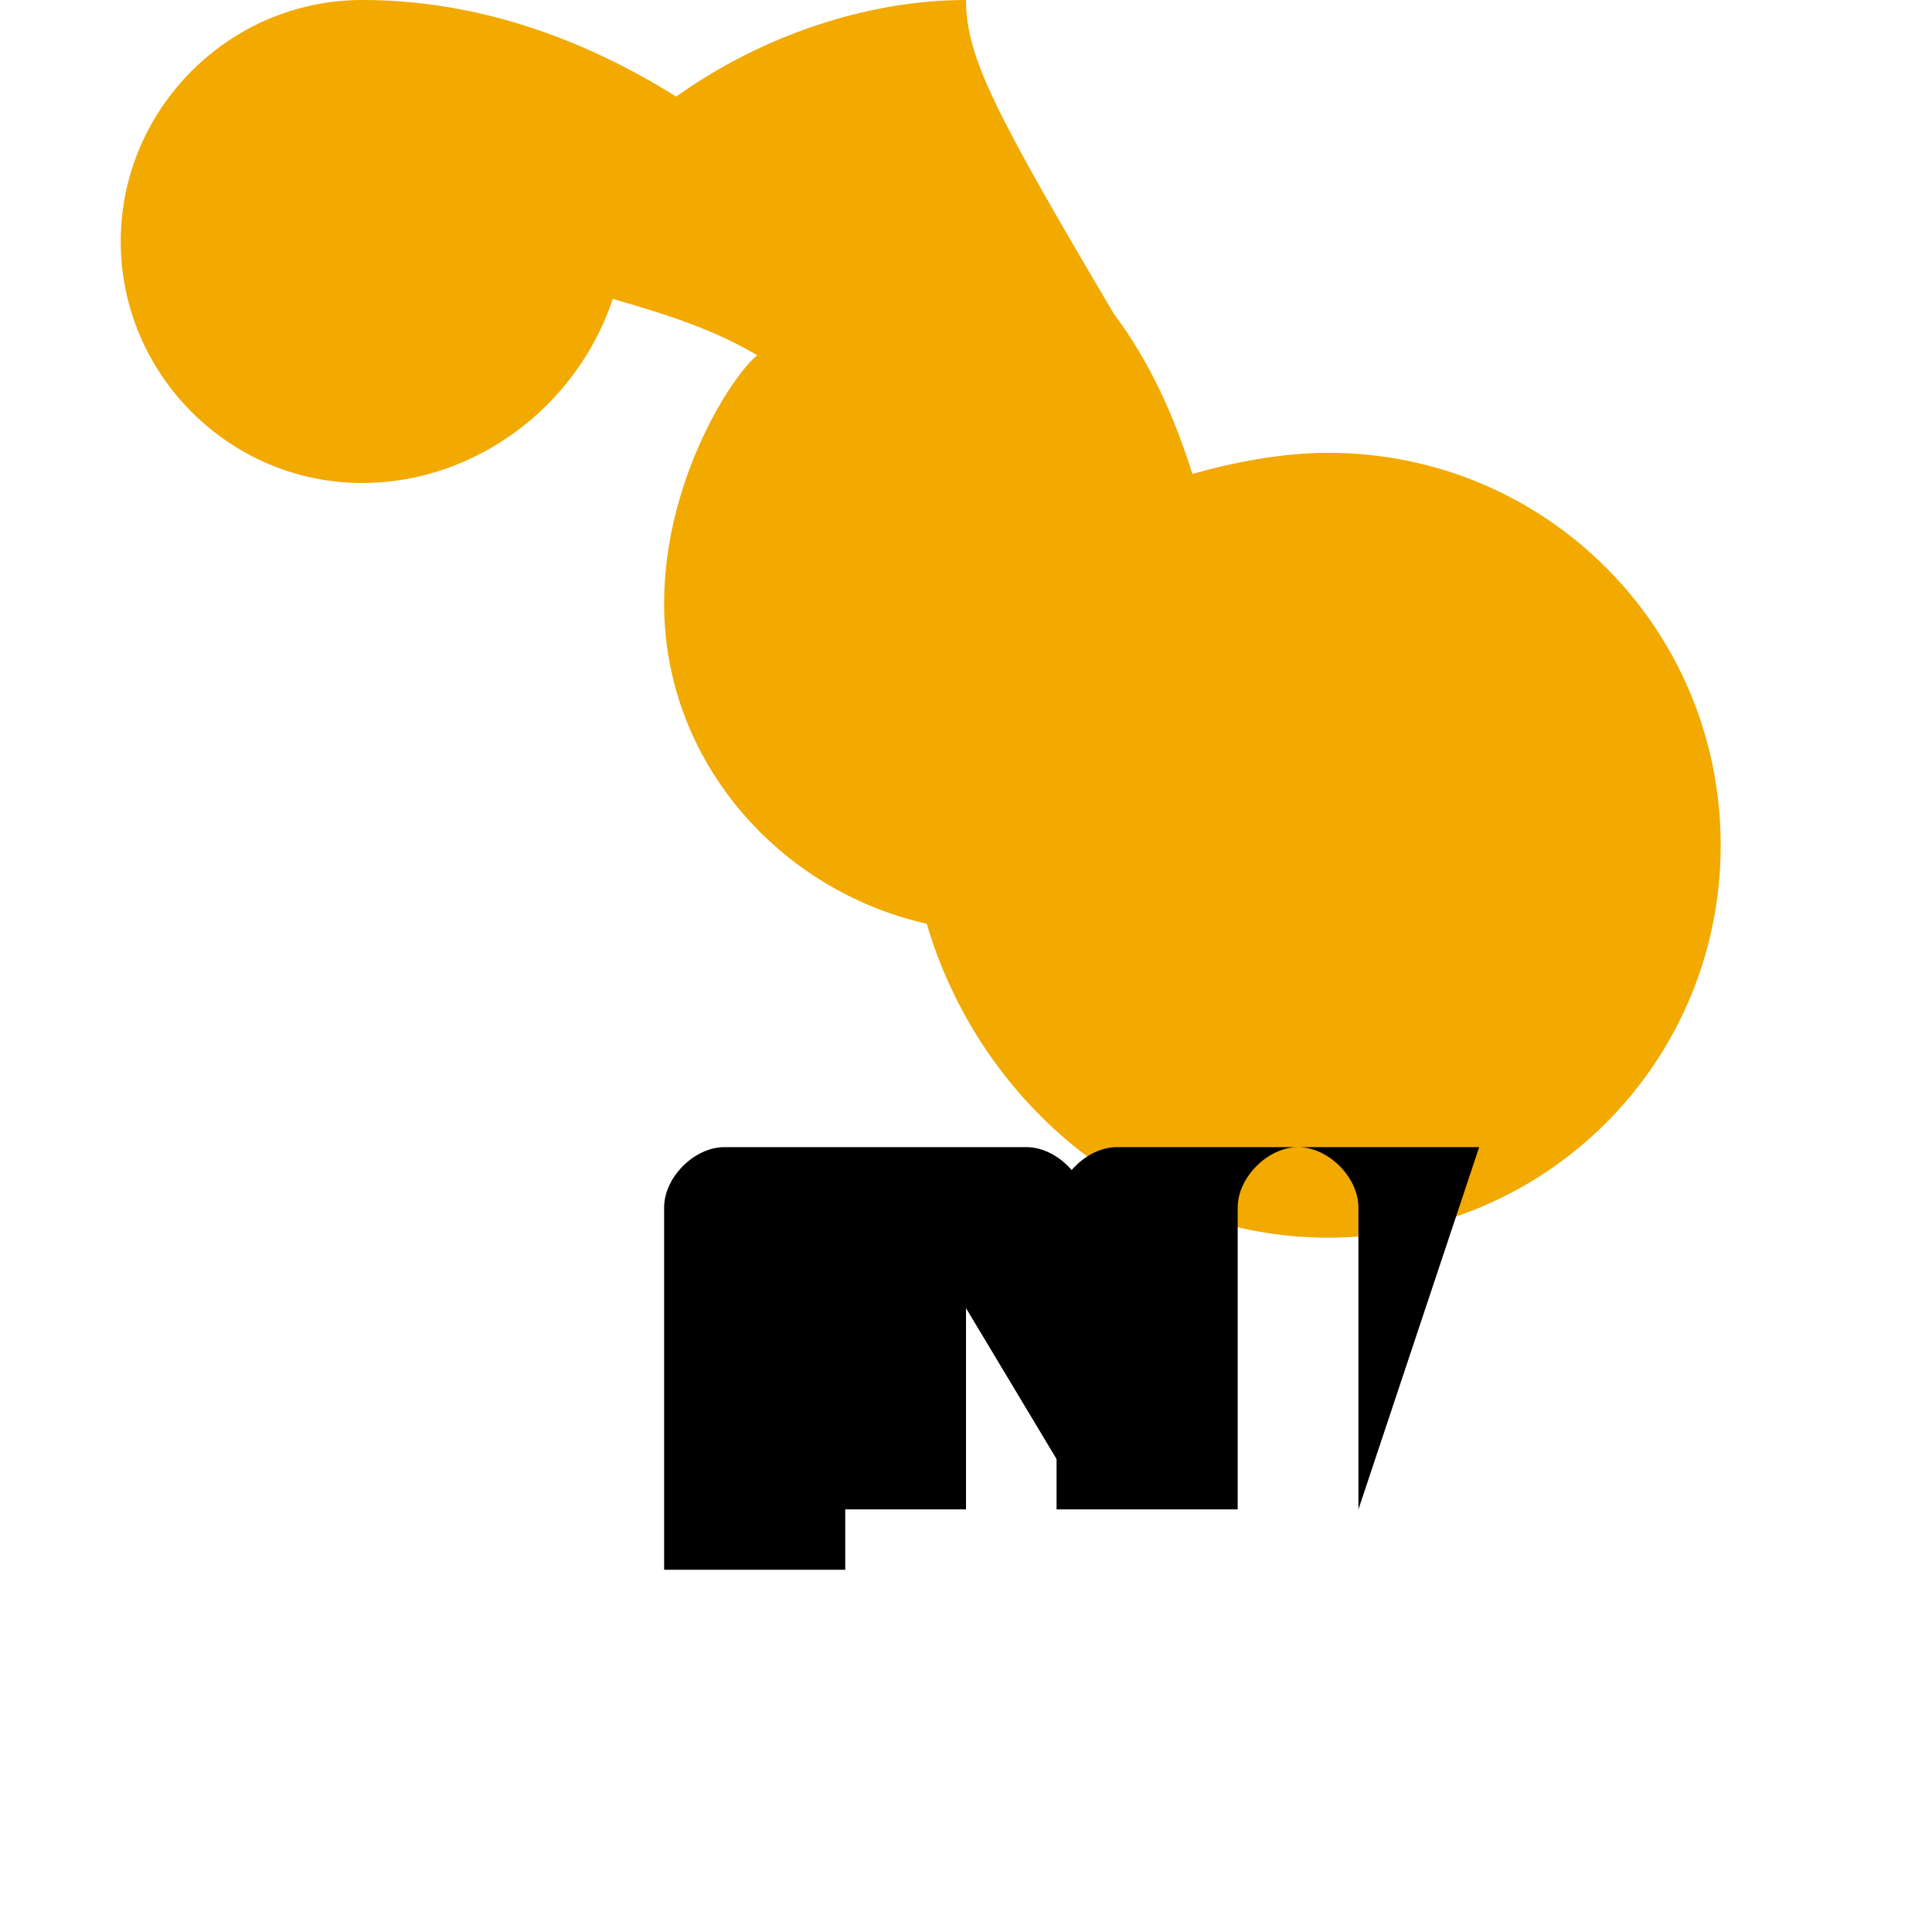
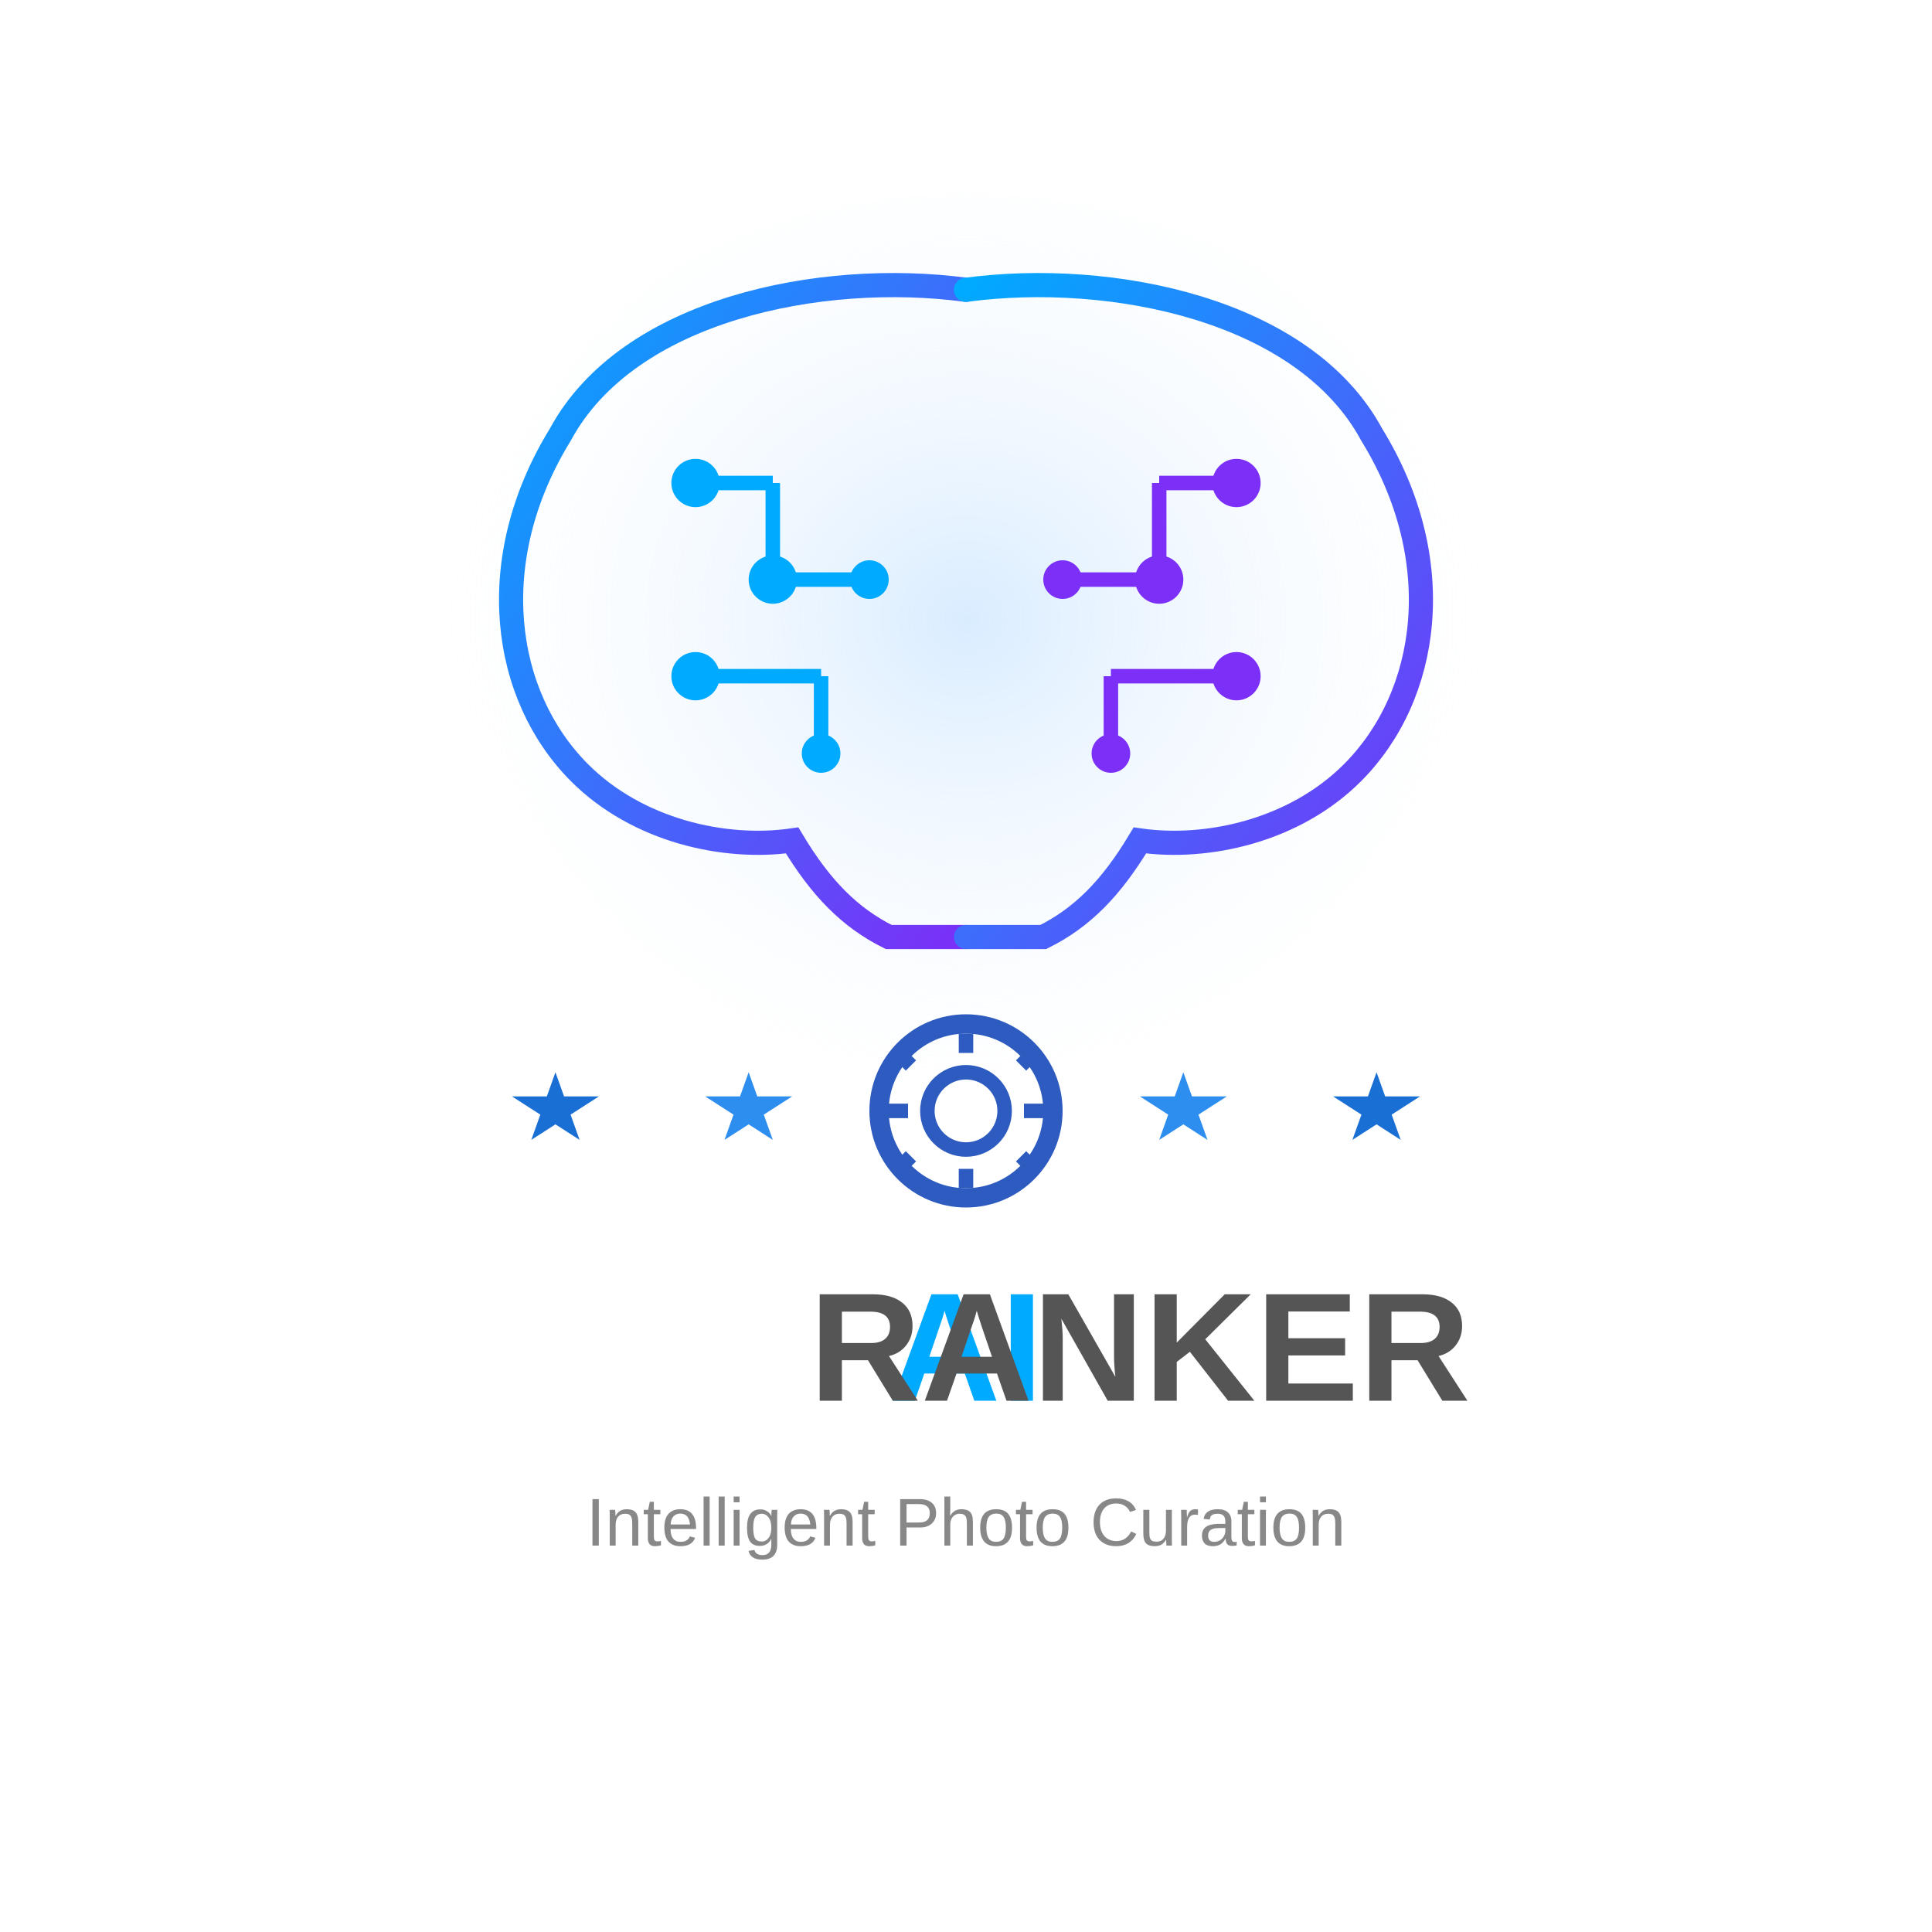
- <svg xmlns="http://www.w3.org/2000/svg" viewBox="0 0 64 64">
-   <path d="M32 0c-3.3 0-6.8 1.2-9.6 3.2C19.2 1.2 15.7 0 12 0c-4.4 0-8 3.6-8 8c0 4.4 3.6 8 8 8c3.7 0 7.1-2.5 8.3-6.1c1.7.5 3.4 1 5 2C25.6 10.7 22 14.8 22 20c0 5.2 3.8 9.5 8.7 10.6c1.7 5.8 6.9 10.4 13.3 10.4c7.2 0 13-5.8 13-13c0-7.2-5.8-13-13-13c-1.5 0-3.1.3-4.5.7c-.6-1.9-1.4-3.7-2.6-5.3C33 3.8 32 1.9 32 0z" fill="#f2a900" />
-   <path d="M49 38h-6c-1 0-2 1-2 2v10h-6V40c0-1 1-2 2-2h6c1 0 2 1 2 2v10zM30 40c-1 0-2 1-2 2v10h-6V40c0-1 1-2 2-2h6c1 0 2 1 2 2v10h-6V40c0-1 1-2 2-2h6c1 0 2 1 2 2v10z" fill="#000" />
+ <svg xmlns="http://www.w3.org/2000/svg" viewBox="0 0 200 200">
+   <defs>
+     <radialGradient id="glow" cx="50%" cy="40%" r="50%">
+       <stop offset="0%" stop-color="#b3d9ff" stop-opacity="0.5" />
+       <stop offset="100%" stop-color="#ffffff" stop-opacity="0" />
+     </radialGradient>
+     <linearGradient id="brainGrad" x1="0%" y1="0%" x2="100%" y2="100%">
+       <stop offset="0%" stop-color="#00aaff" />
+       <stop offset="100%" stop-color="#7b2ff7" />
+     </linearGradient>
+   </defs>
+   <ellipse cx="100" cy="75" rx="60" ry="55" fill="url(#glow)" />
+   <path d="M100 30 C85 28, 65 32, 58 45 C50 58, 52 72, 60 80 C66 86, 75 88, 82 87 C85 92, 88 95, 92 97 L100 97" fill="none" stroke="url(#brainGrad)" stroke-width="2.5" stroke-linecap="round" />
+   <path d="M100 30 C115 28, 135 32, 142 45 C150 58, 148 72, 140 80 C134 86, 125 88, 118 87 C115 92, 112 95, 108 97 L100 97" fill="none" stroke="url(#brainGrad)" stroke-width="2.5" stroke-linecap="round" />
+   <line x1="100" y1="30" x2="100" y2="97" stroke="url(#brainGrad)" stroke-width="2" />
+   <circle cx="72" cy="50" r="2.5" fill="#00aaff" />
+   <line x1="72" y1="50" x2="80" y2="50" stroke="#00aaff" stroke-width="1.5" />
+   <line x1="80" y1="50" x2="80" y2="60" stroke="#00aaff" stroke-width="1.5" />
+   <circle cx="80" cy="60" r="2.5" fill="#00aaff" />
+   <line x1="80" y1="60" x2="90" y2="60" stroke="#00aaff" stroke-width="1.5" />
+   <circle cx="90" cy="60" r="2" fill="#00aaff" />
+   <line x1="72" y1="70" x2="85" y2="70" stroke="#00aaff" stroke-width="1.5" />
+   <circle cx="72" cy="70" r="2.5" fill="#00aaff" />
+   <line x1="85" y1="70" x2="85" y2="78" stroke="#00aaff" stroke-width="1.5" />
+   <circle cx="85" cy="78" r="2" fill="#00aaff" />
+   <circle cx="128" cy="50" r="2.5" fill="#7b2ff7" />
+   <line x1="128" y1="50" x2="120" y2="50" stroke="#7b2ff7" stroke-width="1.5" />
+   <line x1="120" y1="50" x2="120" y2="60" stroke="#7b2ff7" stroke-width="1.5" />
+   <circle cx="120" cy="60" r="2.5" fill="#7b2ff7" />
+   <line x1="120" y1="60" x2="110" y2="60" stroke="#7b2ff7" stroke-width="1.5" />
+   <circle cx="110" cy="60" r="2" fill="#7b2ff7" />
+   <line x1="128" y1="70" x2="115" y2="70" stroke="#7b2ff7" stroke-width="1.5" />
+   <circle cx="128" cy="70" r="2.5" fill="#7b2ff7" />
+   <line x1="115" y1="70" x2="115" y2="78" stroke="#7b2ff7" stroke-width="1.5" />
+   <circle cx="115" cy="78" r="2" fill="#7b2ff7" />
+   <polygon points="55,118 57.5,111 60,118 53,113.5 62,113.5" fill="#1a6fd4" />
+   <polygon points="75,118 77.5,111 80,118 73,113.5 82,113.5" fill="#2d8ef0" />
+   <circle cx="100" cy="115" r="9" fill="none" stroke="#2d5bbf" stroke-width="2" />
+   <circle cx="100" cy="115" r="4" fill="none" stroke="#2d5bbf" stroke-width="1.5" />
+   <line x1="100" y1="107" x2="100" y2="109" stroke="#2d5bbf" stroke-width="1.5" />
+   <line x1="107.1" y1="108.9" x2="105.7" y2="110.3" stroke="#2d5bbf" stroke-width="1.5" />
+   <line x1="108" y1="115" x2="106" y2="115" stroke="#2d5bbf" stroke-width="1.5" />
+   <line x1="107.1" y1="121.1" x2="105.7" y2="119.7" stroke="#2d5bbf" stroke-width="1.5" />
+   <line x1="100" y1="123" x2="100" y2="121" stroke="#2d5bbf" stroke-width="1.5" />
+   <line x1="92.9" y1="121.1" x2="94.3" y2="119.7" stroke="#2d5bbf" stroke-width="1.5" />
+   <line x1="92" y1="115" x2="94" y2="115" stroke="#2d5bbf" stroke-width="1.5" />
+   <line x1="92.9" y1="108.9" x2="94.3" y2="110.3" stroke="#2d5bbf" stroke-width="1.5" />
+   <polygon points="120,118 122.5,111 125,118 118,113.5 127,113.5" fill="#2d8ef0" />
+   <polygon points="140,118 142.5,111 145,118 138,113.5 147,113.5" fill="#1a6fd4" />
+   <text x="100" y="145" font-family="Arial, sans-serif" font-size="16" font-weight="bold" text-anchor="middle" fill="#00aaff">AI </text>
+   <text x="118" y="145" font-family="Arial, sans-serif" font-size="16" font-weight="bold" text-anchor="middle" fill="#555">RANKER</text>
+   <text x="100" y="160" font-family="Arial, sans-serif" font-size="7" text-anchor="middle" fill="#888">Intelligent Photo Curation</text>
</svg>
